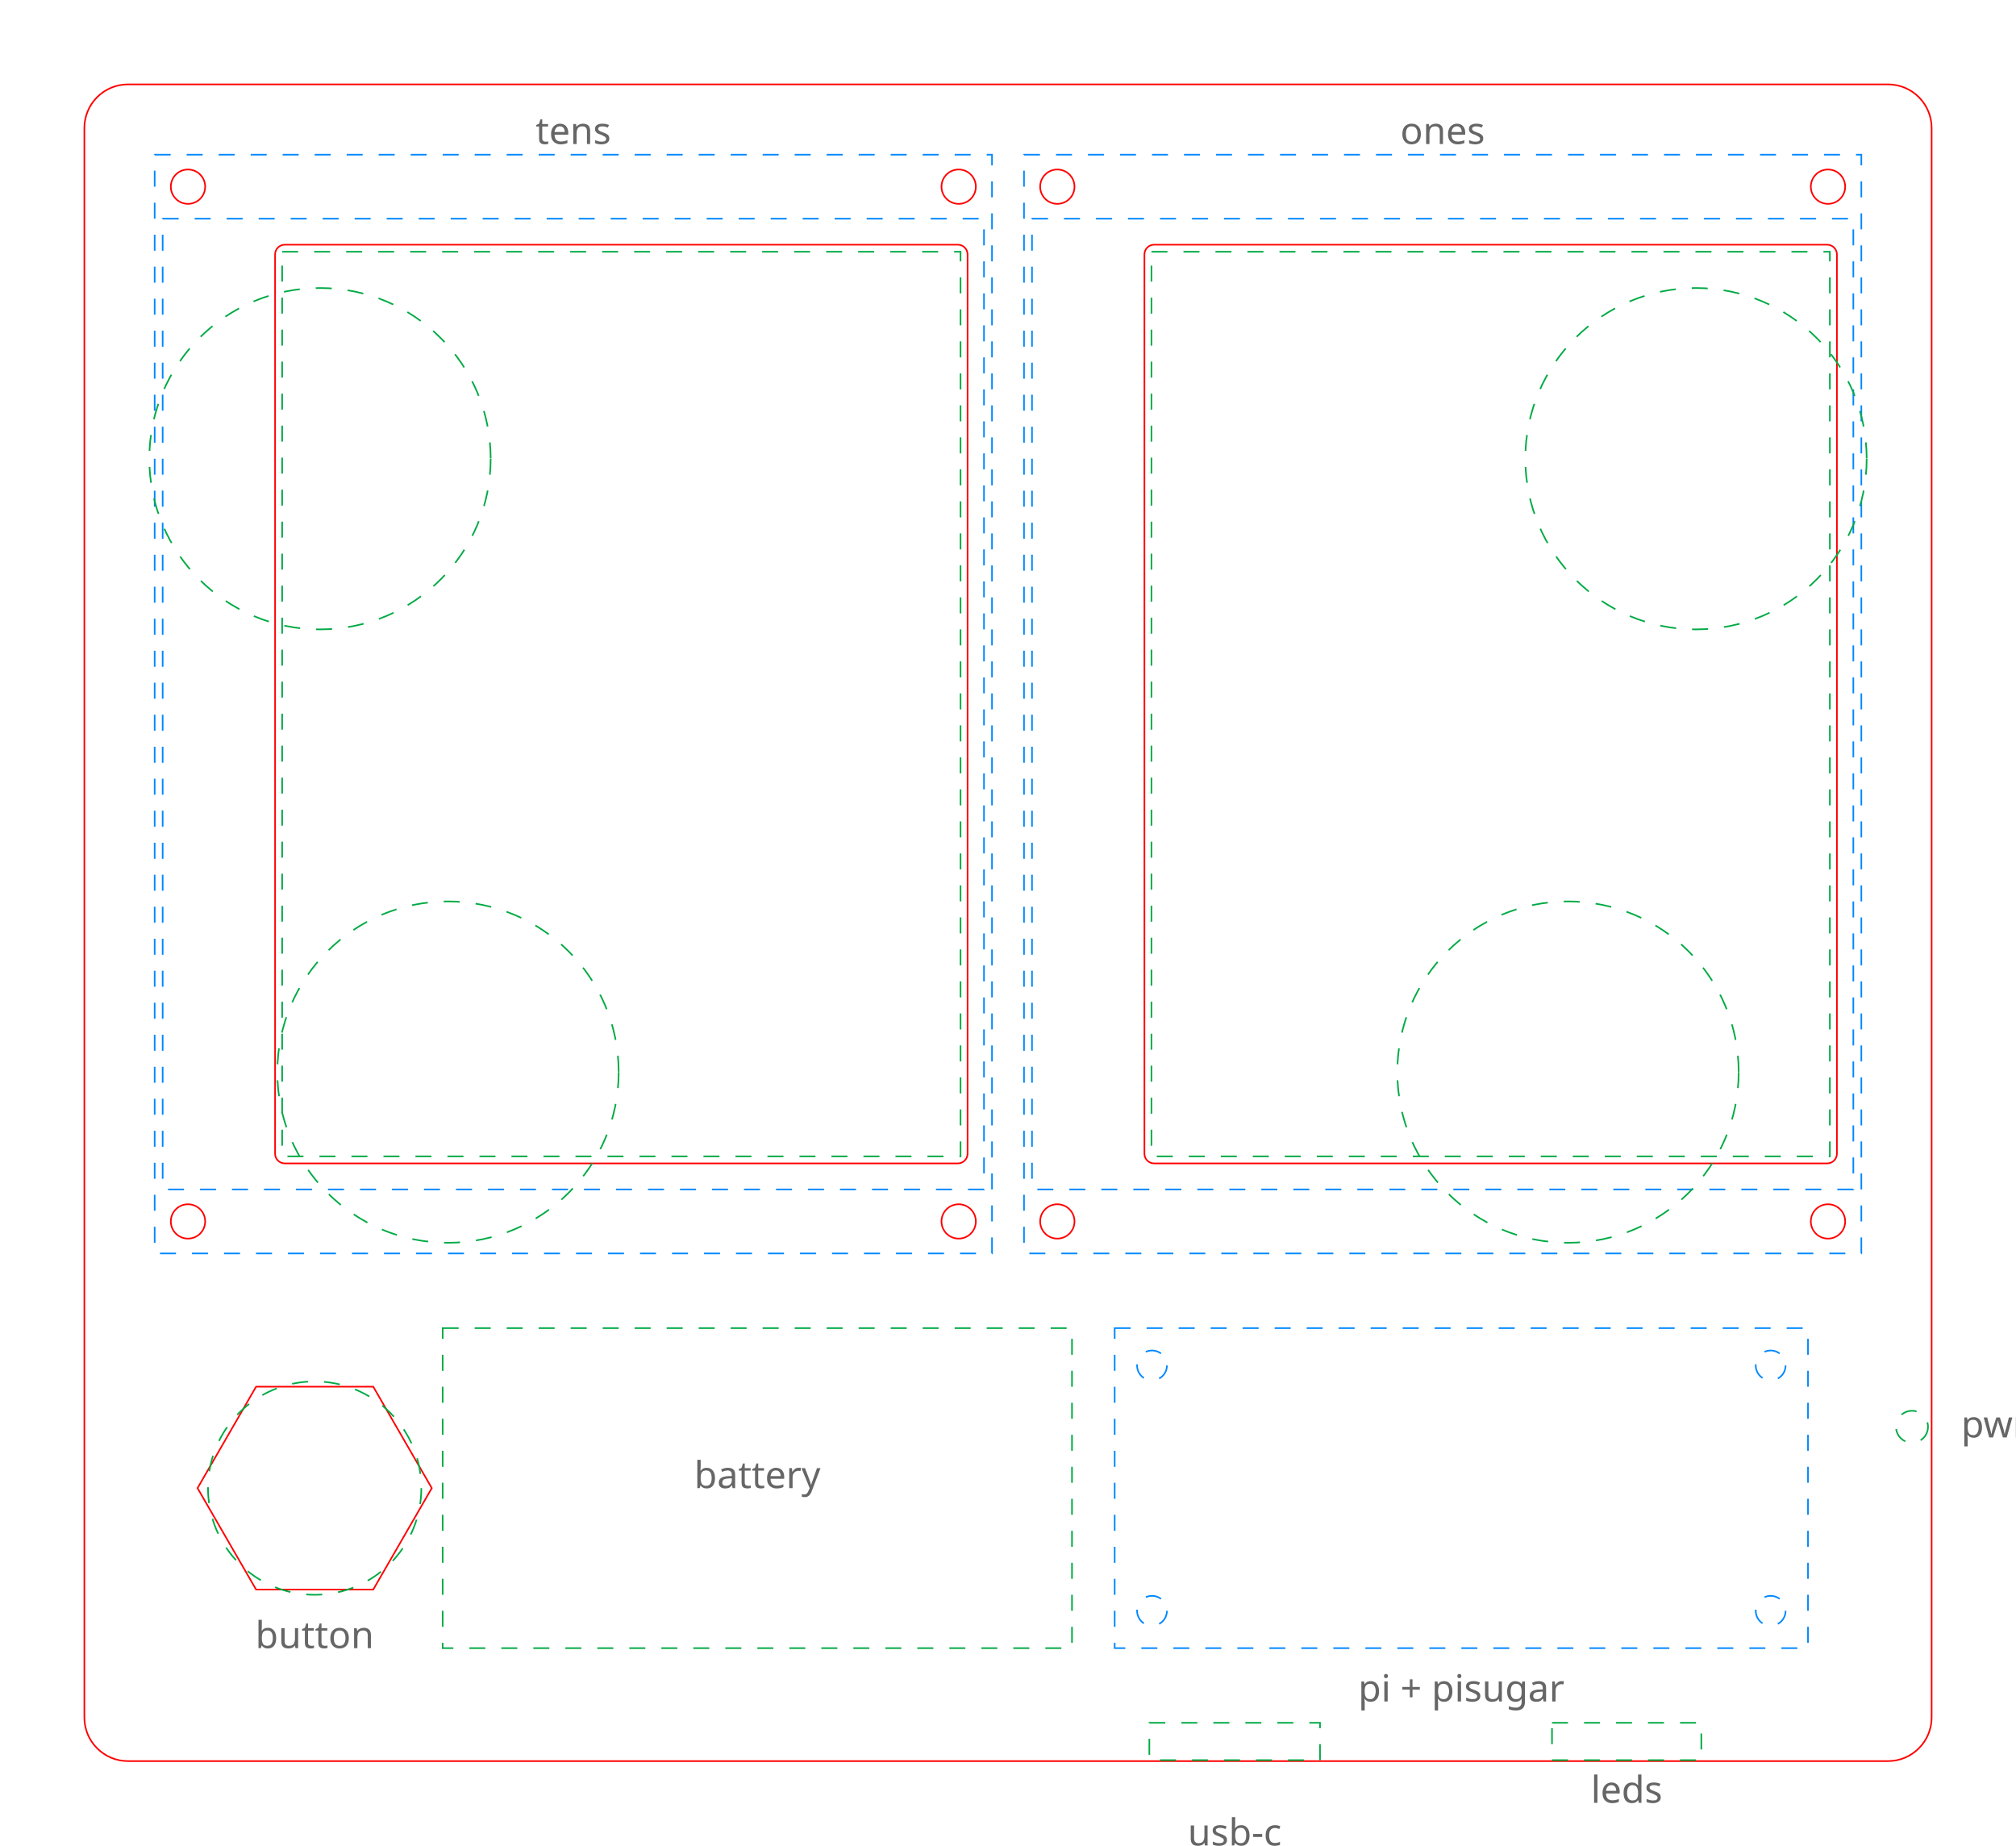
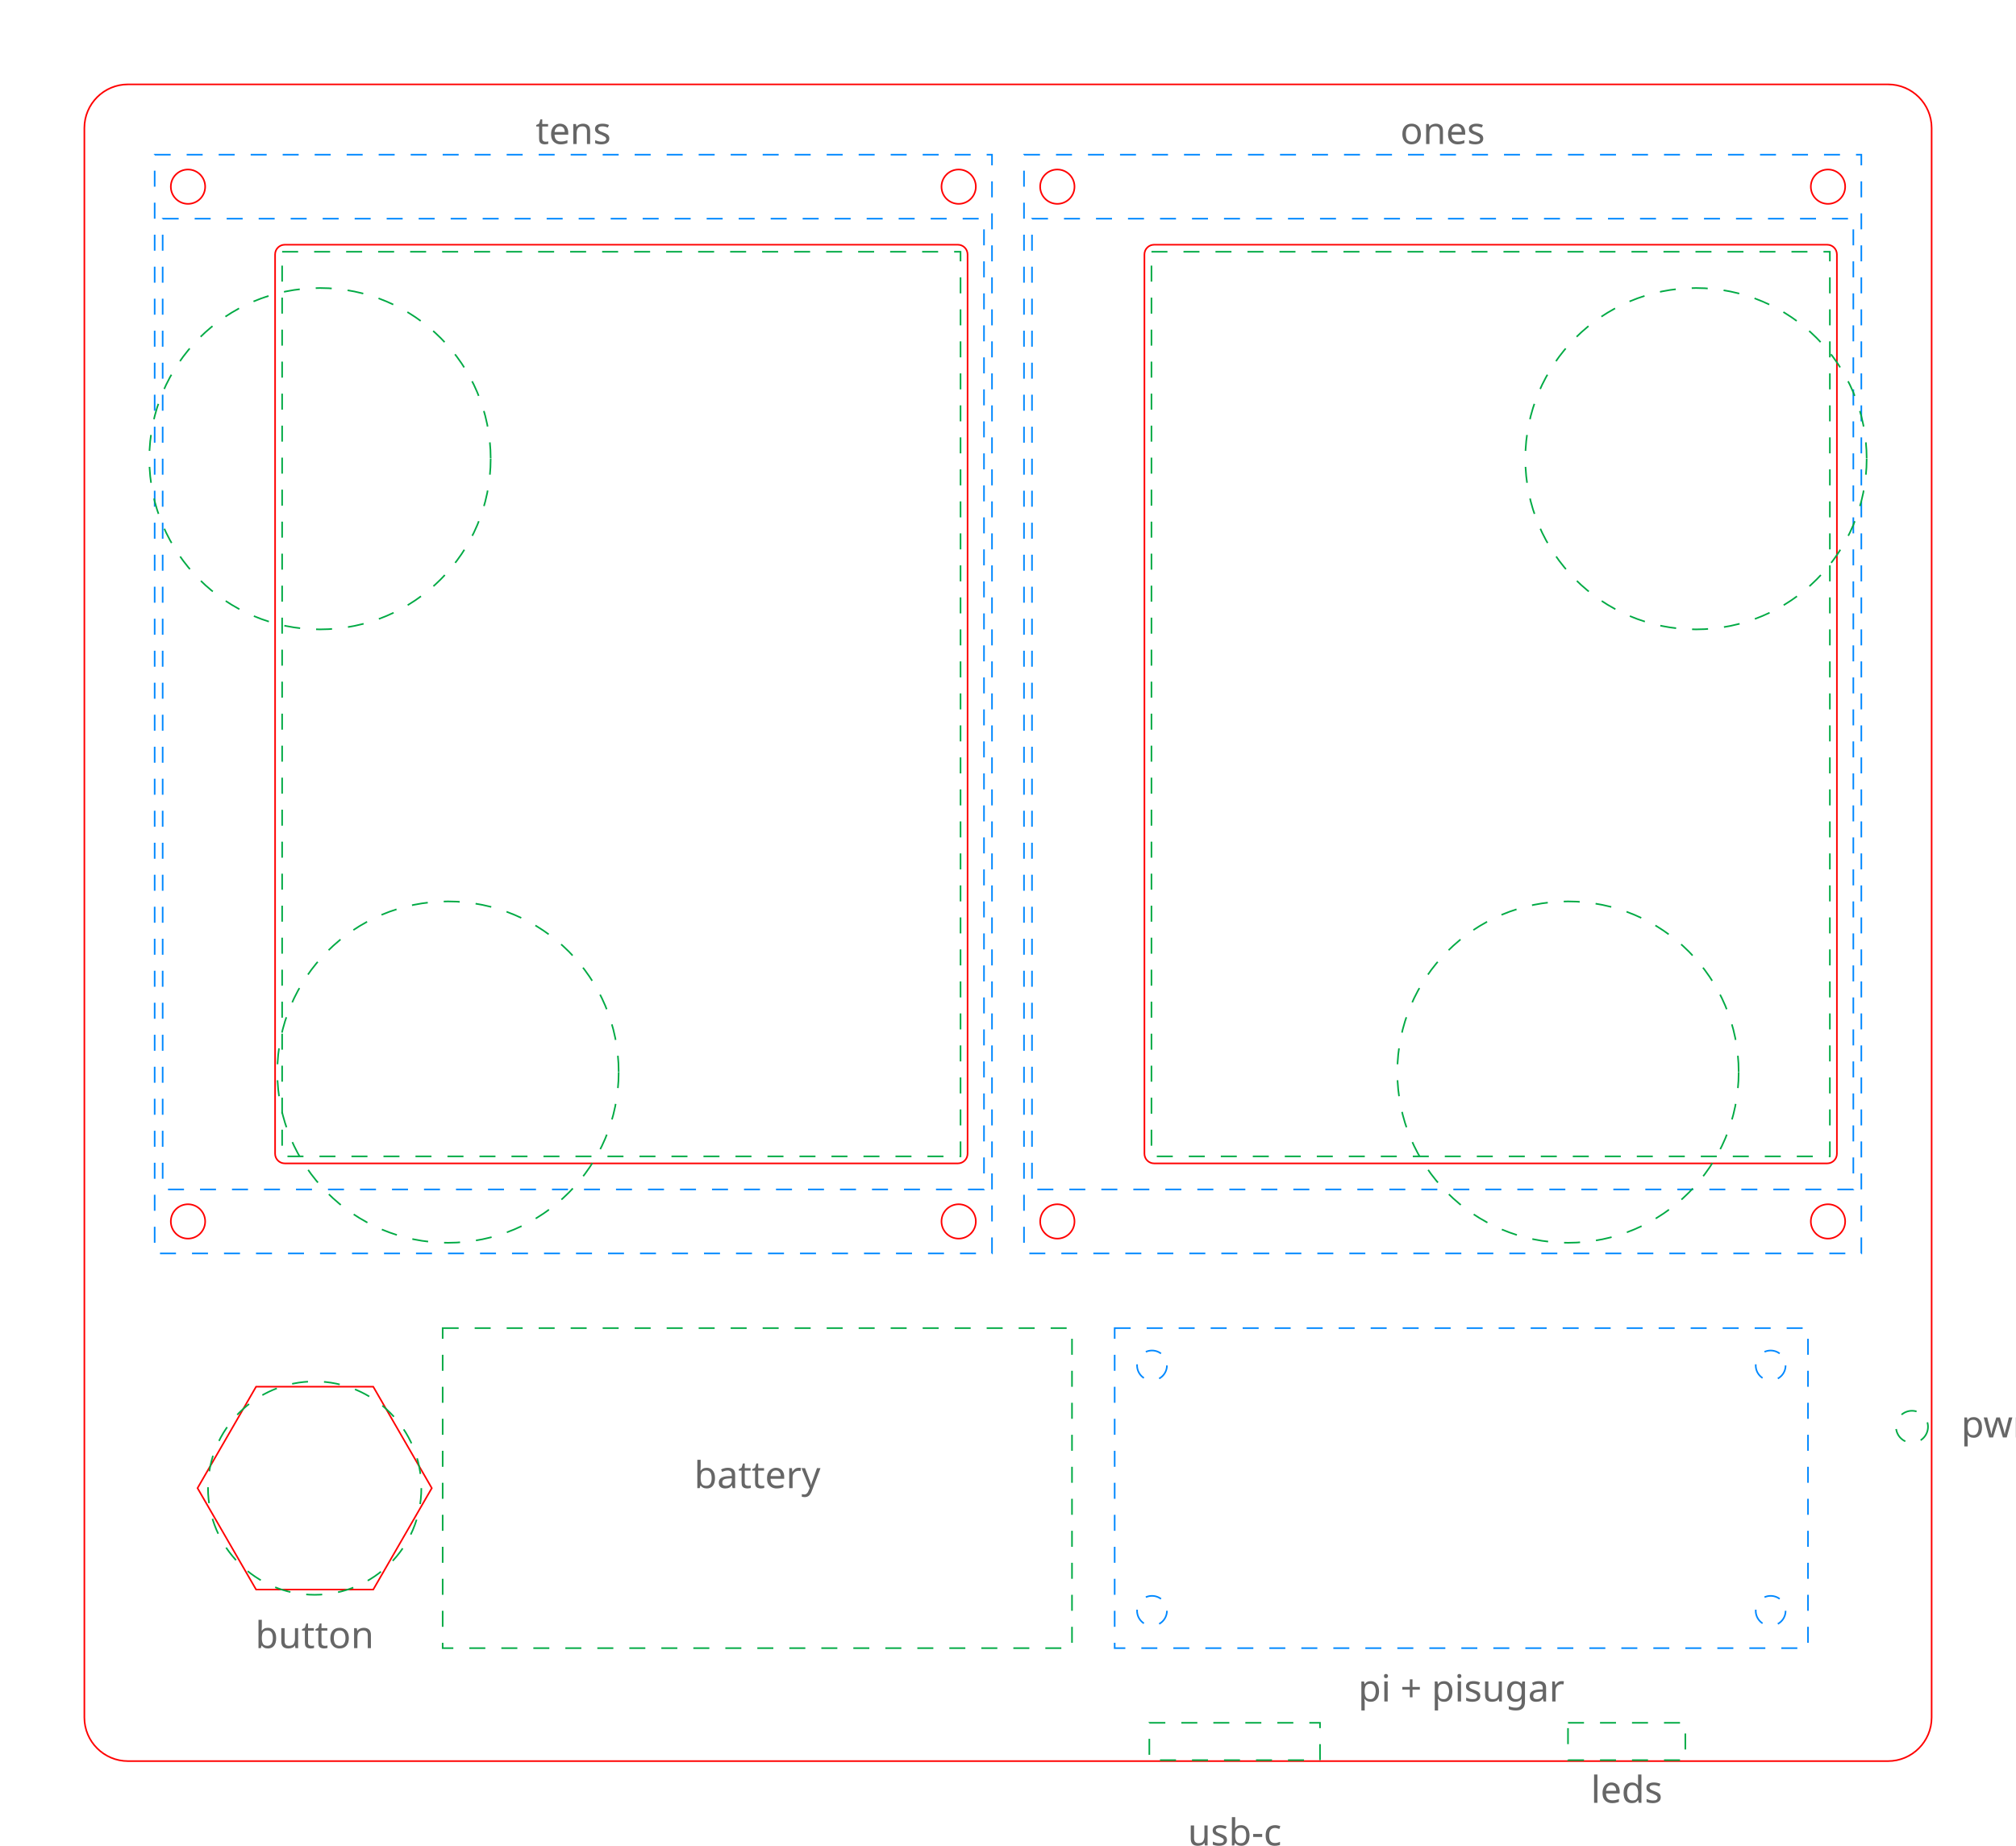
<svg xmlns="http://www.w3.org/2000/svg" width="189mm" height="173mm" viewBox="0 0 189 173">
  <g transform="translate(8,8)">
    <rect x="-0.09" y="-0.09" width="173.18" height="157.18" rx="4.09" fill="none" stroke="#ff0000" stroke-width="0.15" />
    <rect x="17.79" y="14.94" width="64.92" height="86.12" rx="0.91" fill="none" stroke="#ff0000" stroke-width="0.15" />
    <rect x="99.29" y="14.94" width="64.92" height="86.12" rx="0.91" fill="none" stroke="#ff0000" stroke-width="0.15" />
    <circle cx="9.625" cy="9.5" r="1.61" fill="none" stroke="#ff0000" stroke-width="0.15" />
    <circle cx="81.875" cy="9.5" r="1.61" fill="none" stroke="#ff0000" stroke-width="0.15" />
    <circle cx="9.625" cy="106.5" r="1.61" fill="none" stroke="#ff0000" stroke-width="0.15" />
    <circle cx="81.875" cy="106.5" r="1.61" fill="none" stroke="#ff0000" stroke-width="0.15" />
    <circle cx="91.125" cy="9.5" r="1.61" fill="none" stroke="#ff0000" stroke-width="0.15" />
    <circle cx="163.375" cy="9.5" r="1.61" fill="none" stroke="#ff0000" stroke-width="0.15" />
    <circle cx="91.125" cy="106.5" r="1.61" fill="none" stroke="#ff0000" stroke-width="0.15" />
    <circle cx="163.375" cy="106.5" r="1.61" fill="none" stroke="#ff0000" stroke-width="0.15" />
    <polygon points="32.481,131.5 26.991,141.01 16.009,141.01 10.519,131.5 16.009,121.99 26.991,121.99" fill="none" stroke="#ff0000" stroke-width="0.15" />
    <rect x="6.5" y="6.5" width="78.5" height="103" fill="none" stroke="#0088ff" stroke-width="0.15" stroke-dasharray="1.5,1.5" />
    <rect x="88" y="6.5" width="78.5" height="103" fill="none" stroke="#0088ff" stroke-width="0.15" stroke-dasharray="1.5,1.5" />
    <rect x="7.25" y="12.5" width="77" height="91" fill="none" stroke="#0088ff" stroke-width="0.15" stroke-dasharray="1.5,1.5" />
    <rect x="88.75" y="12.5" width="77" height="91" fill="none" stroke="#0088ff" stroke-width="0.15" stroke-dasharray="1.5,1.5" />
    <rect x="18.45" y="15.6" width="63.6" height="84.8" fill="none" stroke="#00aa44" stroke-width="0.15" stroke-dasharray="1.5,1.5" />
    <rect x="99.95" y="15.6" width="63.6" height="84.8" fill="none" stroke="#00aa44" stroke-width="0.15" stroke-dasharray="1.5,1.5" />
    <rect x="96.5" y="116.5" width="65" height="30" fill="none" stroke="#0088ff" stroke-width="0.15" stroke-dasharray="1.5,1.5" />
    <circle cx="100" cy="120" r="1.4" fill="none" stroke="#0088ff" stroke-width="0.15" stroke-dasharray="1.5,1.5" />
    <circle cx="100" cy="143" r="1.4" fill="none" stroke="#0088ff" stroke-width="0.15" stroke-dasharray="1.5,1.5" />
    <circle cx="158" cy="120" r="1.4" fill="none" stroke="#0088ff" stroke-width="0.15" stroke-dasharray="1.5,1.5" />
    <circle cx="158" cy="143" r="1.4" fill="none" stroke="#0088ff" stroke-width="0.15" stroke-dasharray="1.5,1.5" />
    <circle cx="21.5" cy="131.5" r="10" fill="none" stroke="#00aa44" stroke-width="0.15" stroke-dasharray="1.5,1.5" />
    <circle cx="22" cy="35" r="16" fill="none" stroke="#00aa44" stroke-width="0.15" stroke-dasharray="1.5,1.5" />
    <circle cx="151" cy="35" r="16" fill="none" stroke="#00aa44" stroke-width="0.15" stroke-dasharray="1.5,1.5" />
    <circle cx="34" cy="92.5" r="16" fill="none" stroke="#00aa44" stroke-width="0.15" stroke-dasharray="1.5,1.5" />
    <circle cx="139" cy="92.5" r="16" fill="none" stroke="#00aa44" stroke-width="0.15" stroke-dasharray="1.5,1.5" />
    <rect x="99.75" y="153.5" width="16" height="3.5" fill="none" stroke="#00aa44" stroke-width="0.15" stroke-dasharray="1.5,1.5" />
-     <rect x="137.5" y="153.5" width="14" height="3.5" fill="none" stroke="#00aa44" stroke-width="0.15" stroke-dasharray="1.5,1.5" />
+     <rect x="139" y="153.5" width="11" height="3.5" fill="none" stroke="#00aa44" stroke-width="0.15" stroke-dasharray="1.5,1.5" />
    <circle cx="171.25" cy="125.75" r="1.5" fill="none" stroke="#00aa44" stroke-width="0.15" stroke-dasharray="1.5,1.5" />
    <rect x="33.5" y="116.5" width="59" height="30" fill="none" stroke="#00aa44" stroke-width="0.15" stroke-dasharray="1.5,1.5" />
    <text x="45.75" y="5.5" font-size="3.5" font-family="sans-serif" fill="#666666" text-anchor="middle">tens</text>
    <text x="127.25" y="5.5" font-size="3.5" font-family="sans-serif" fill="#666666" text-anchor="middle">ones</text>
    <text x="129" y="151.5" font-size="3.5" font-family="sans-serif" fill="#666666" text-anchor="middle">pi + pisugar</text>
    <text x="21.5" y="146.5" font-size="3.5" font-family="sans-serif" fill="#666666" text-anchor="middle">button</text>
    <text x="144.5" y="161" font-size="3.5" font-family="sans-serif" fill="#666666" text-anchor="middle">leds</text>
    <text x="107.75" y="165" font-size="3.5" font-family="sans-serif" fill="#666666" text-anchor="middle">usb-c</text>
    <text x="179" y="126.75" font-size="3.5" font-family="sans-serif" fill="#666666" text-anchor="middle">pwr</text>
    <text x="63" y="131.5" font-size="3.5" font-family="sans-serif" fill="#666666" text-anchor="middle">battery</text>
  </g>
</svg>
